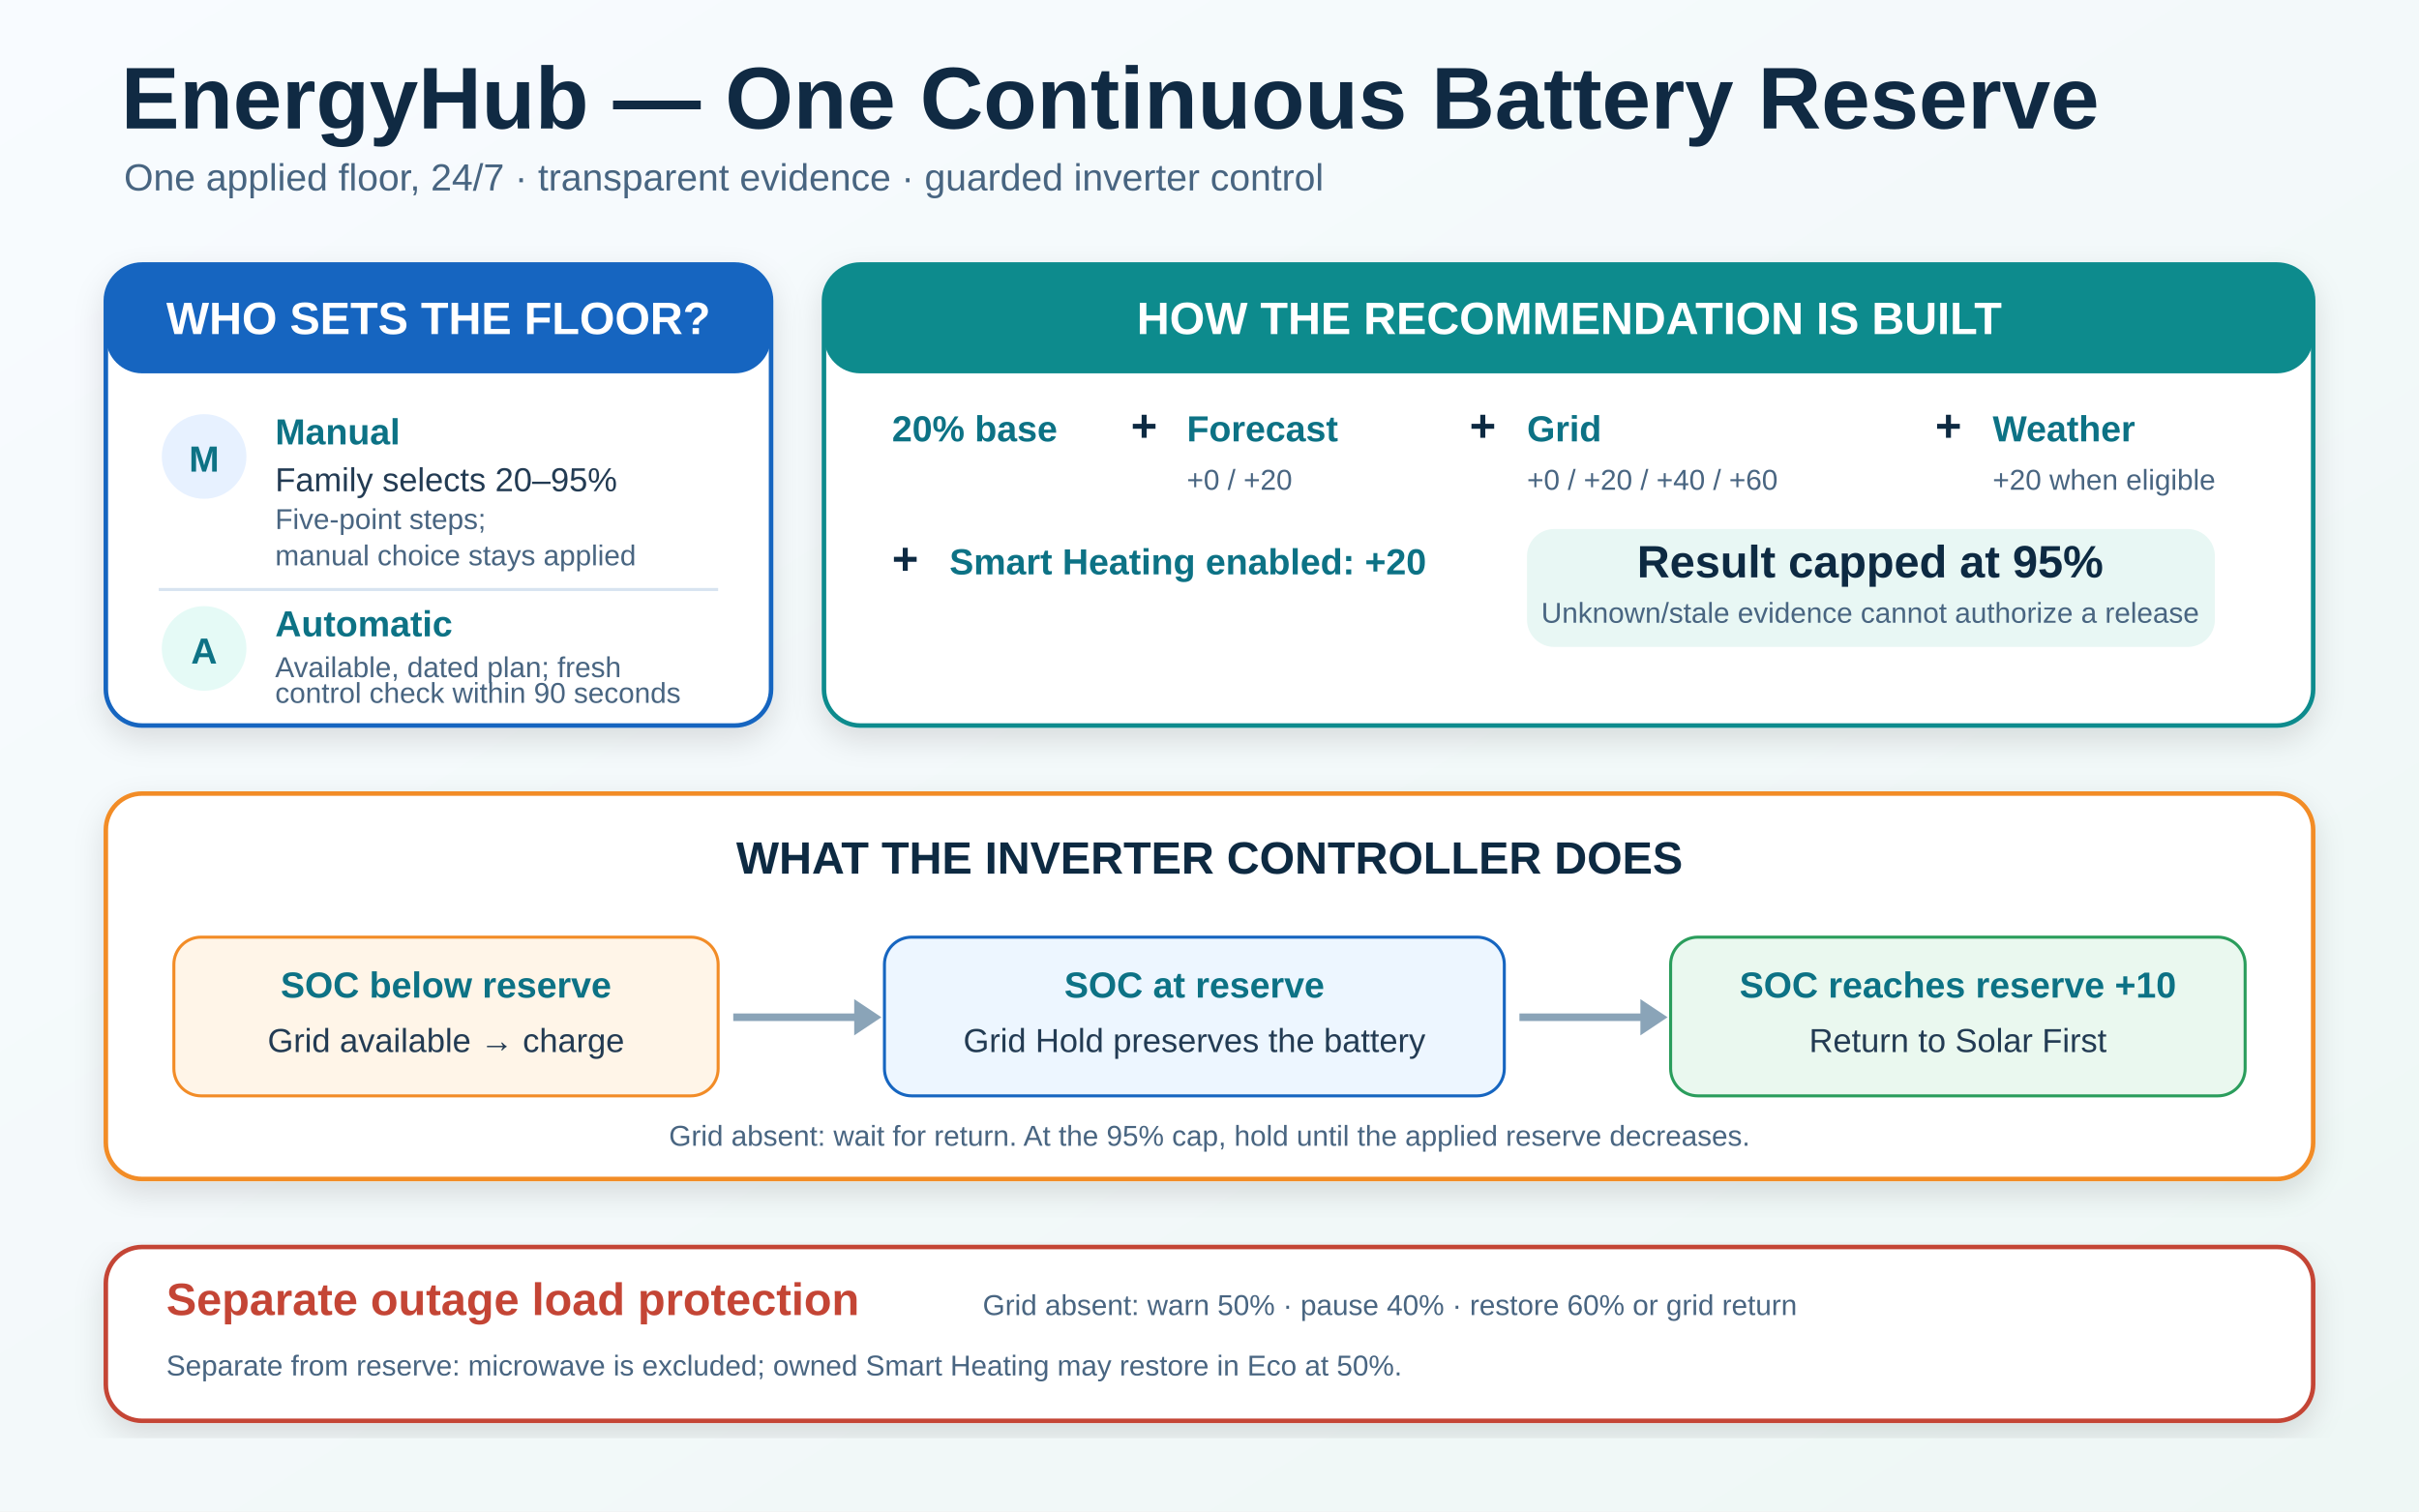
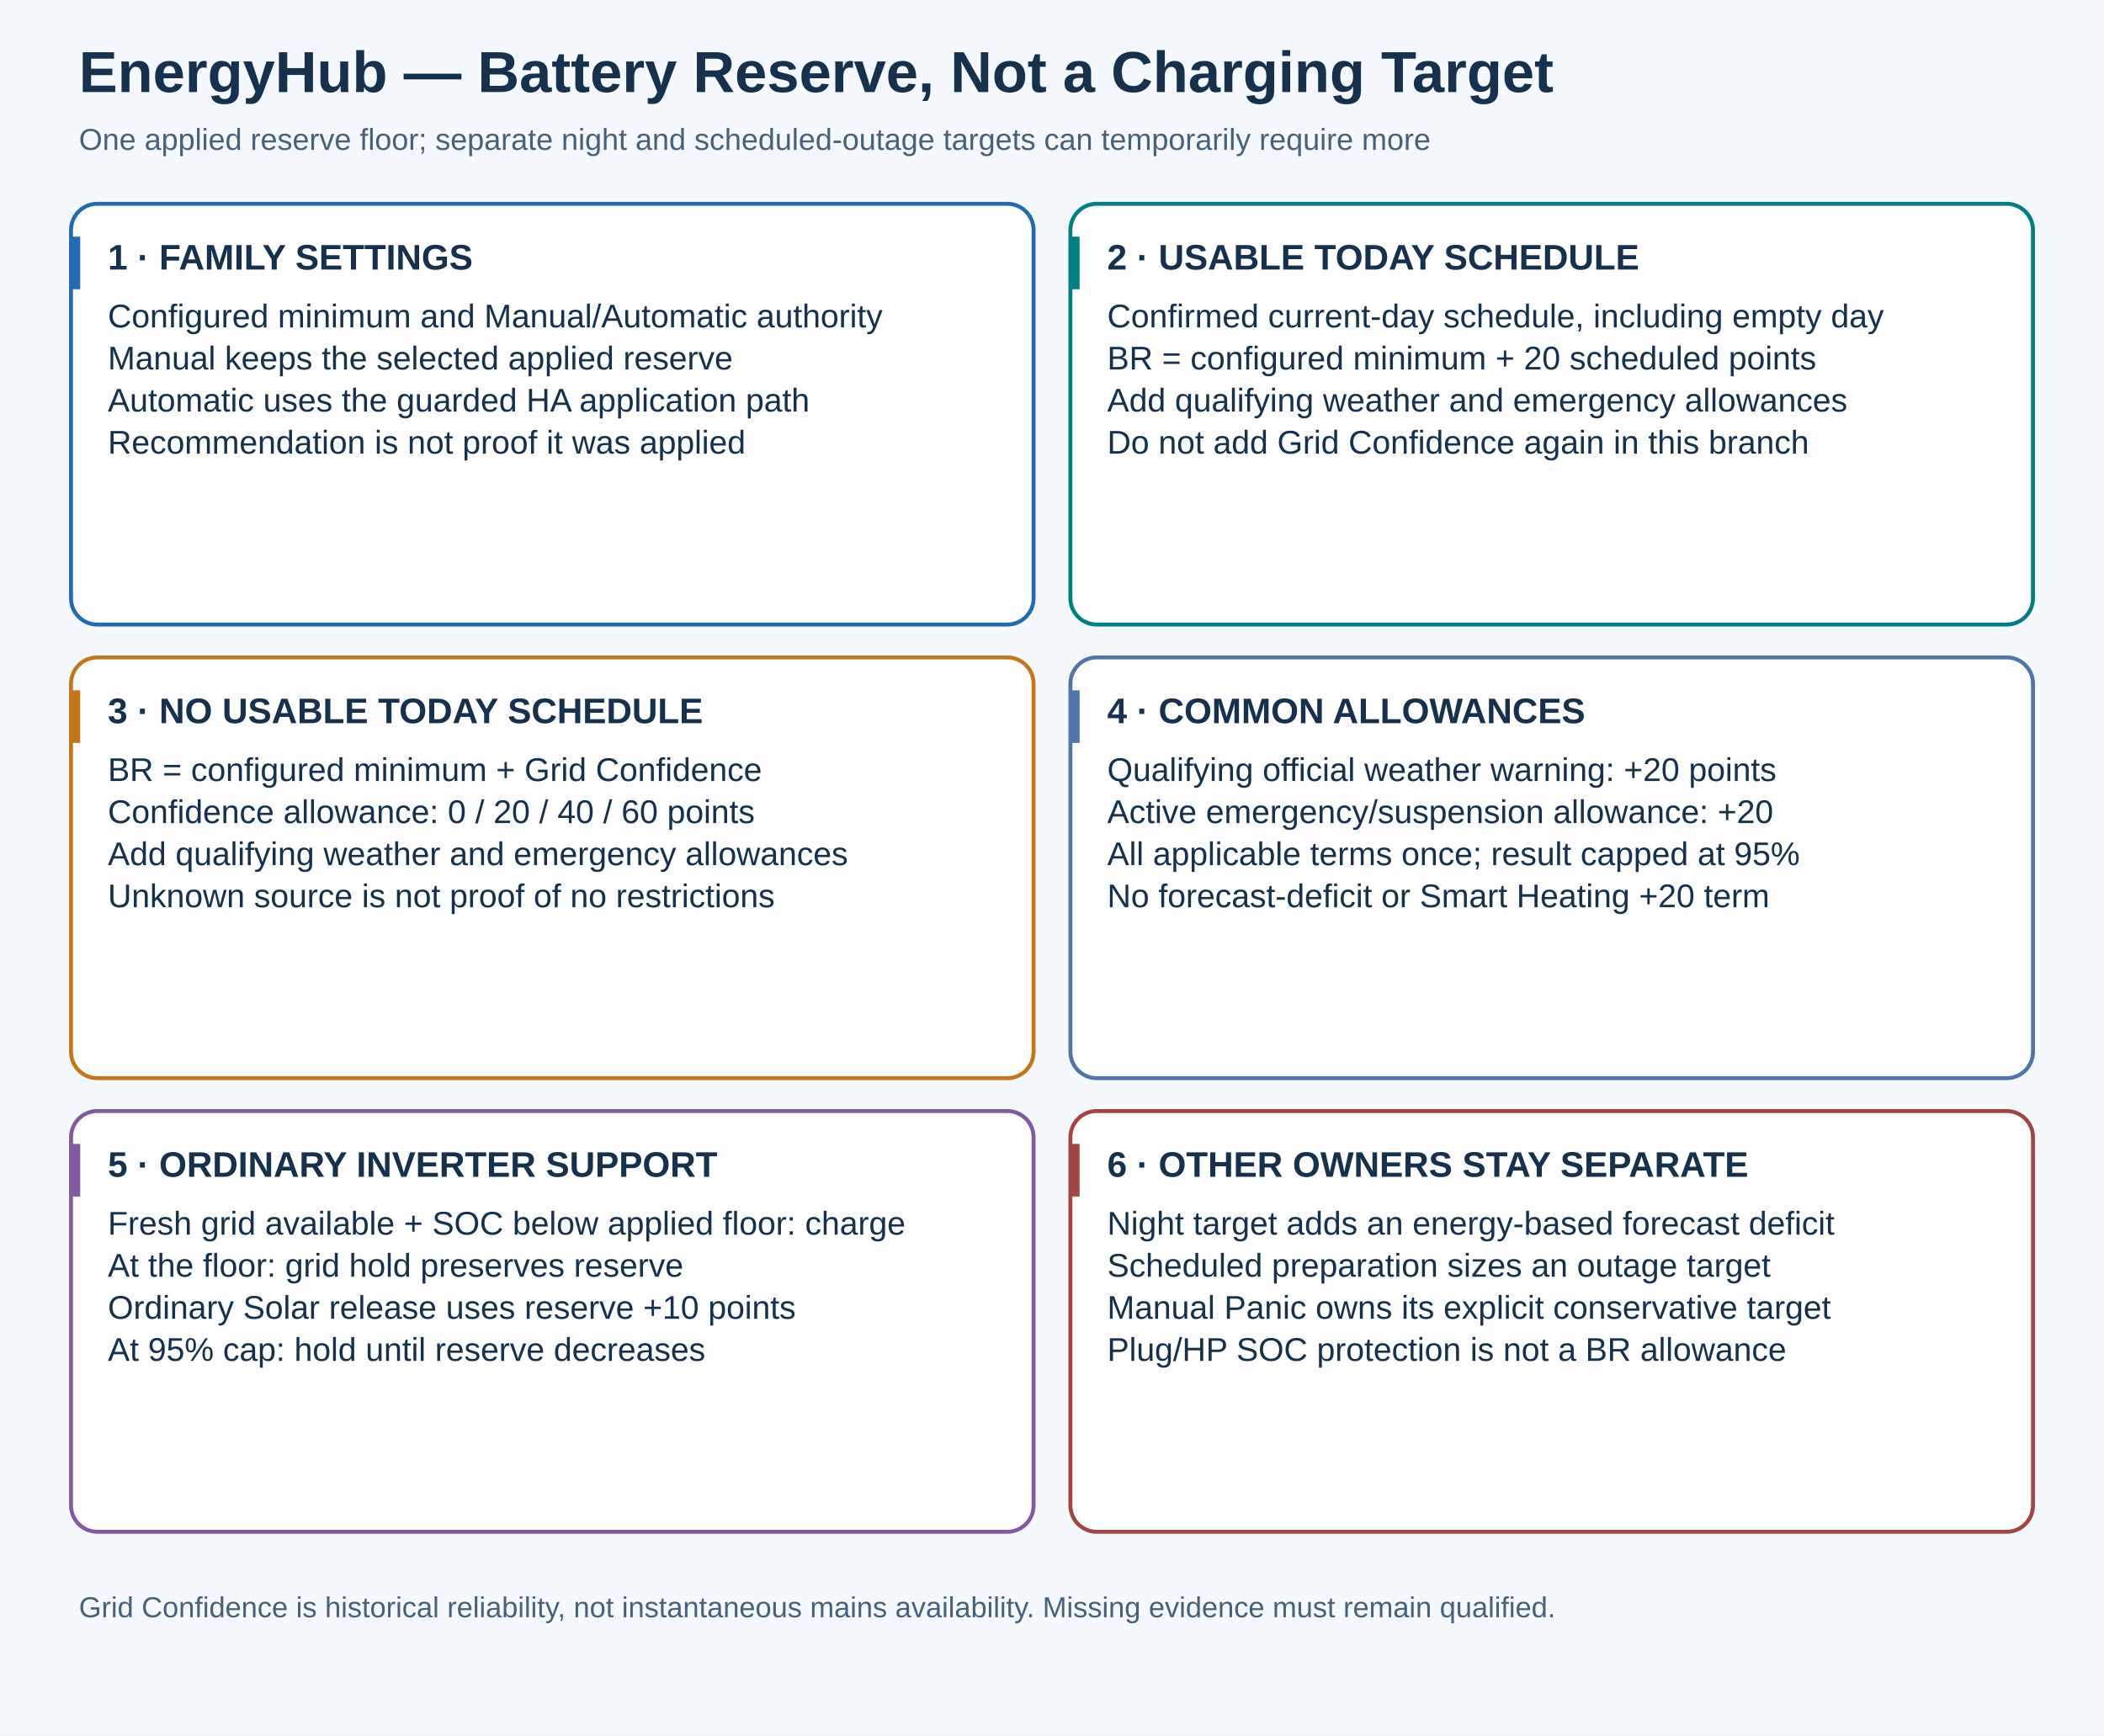
- <svg xmlns="http://www.w3.org/2000/svg" width="1600" height="1000" viewBox="0 0 1600 1000">
-   <defs>
-     <linearGradient id="bg" x1="0" y1="0" x2="1" y2="1">
-       <stop offset="0" stop-color="#f8fbff" />
-       <stop offset="1" stop-color="#eef7f5" />
-     </linearGradient>
-     <filter id="shadow">
-       <feDropShadow dx="0" dy="8" stdDeviation="10" flood-opacity="0.12" />
-     </filter>
-     <style>
-       .title{font:700 58px 'Segoe UI',Arial,sans-serif;fill:#102a43}.sub{font:400 25px 'Segoe UI',Arial,sans-serif;fill:#486581}
-       .h{font:700 30px 'Segoe UI',Arial,sans-serif;fill:#102a43}.k{font:700 24px 'Segoe UI',Arial,sans-serif;fill:#0b7285}
-       .b{font:400 22px 'Segoe UI',Arial,sans-serif;fill:#243b53}.small{font:400 19px 'Segoe UI',Arial,sans-serif;fill:#486581}
-       .white{fill:#fff}.red{fill:#c44536}
-     </style>
-   </defs>
-   <rect width="1600" height="1000" fill="url(#bg)" />
-   <text x="80" y="85" class="title">EnergyHub — One Continuous Battery Reserve</text>
-   <text x="82" y="126" class="sub">One applied floor, 24/7 · transparent evidence · guarded inverter control</text>
-   <g filter="url(#shadow)">
-     <rect x="70" y="175" rx="24" width="440" height="305" fill="#fff" stroke="#1565c0" stroke-width="3" />
-     <rect x="70" y="175" rx="24" width="440" height="72" fill="#1565c0" />
-     <text x="290" y="221" text-anchor="middle" class="h white">WHO SETS THE FLOOR?</text>
-     <circle cx="135" cy="302" r="28" fill="#e7f1ff" />
-     <text x="135" y="312" text-anchor="middle" class="k">M</text>
-     <text x="182" y="294" class="k">Manual</text>
-     <text x="182" y="325" class="b">Family selects 20–95%</text>
-     <text x="182" y="350" class="small">Five-point steps;</text>
-     <text x="182" y="374" class="small">manual choice stays applied</text>
-     <line x1="105" y1="390" x2="475" y2="390" stroke="#d7e3f0" stroke-width="2" />
-     <circle cx="135" cy="429" r="28" fill="#e5faf6" />
-     <text x="135" y="439" text-anchor="middle" class="k">A</text>
-     <text x="182" y="421" class="k">Automatic</text>
-     <text x="182" y="448" class="small">Available, dated plan; fresh</text>
-     <text x="182" y="465" class="small">control check within 90 seconds</text>
-   </g>
-   <g filter="url(#shadow)">
-     <rect x="545" y="175" rx="24" width="985" height="305" fill="#fff" stroke="#0f8b8d" stroke-width="3" />
-     <rect x="545" y="175" rx="24" width="985" height="72" fill="#0f8b8d" />
-     <text x="1038" y="221" text-anchor="middle" class="h white">HOW THE RECOMMENDATION IS BUILT</text>
-     <text x="590" y="292" class="k">20% base</text>
-     <text x="748" y="292" class="h">+</text>
-     <text x="785" y="292" class="k">Forecast</text>
-     <text x="785" y="324" class="small">+0 / +20</text>
-     <text x="972" y="292" class="h">+</text>
-     <text x="1010" y="292" class="k">Grid</text>
-     <text x="1010" y="324" class="small">+0 / +20 / +40 / +60</text>
-     <text x="1280" y="292" class="h">+</text>
-     <text x="1318" y="292" class="k">Weather</text>
-     <text x="1318" y="324" class="small">+20 when eligible</text>
-     <text x="590" y="380" class="h">+</text>
-     <text x="628" y="380" class="k">Smart Heating enabled: +20</text>
-     <rect x="1010" y="350" rx="18" width="455" height="78" fill="#e8f7f4" />
-     <text x="1237" y="382" text-anchor="middle" class="h">Result capped at 95%</text>
-     <text x="1237" y="412" text-anchor="middle" class="small">Unknown/stale evidence cannot authorize a release</text>
-   </g>
-   <g filter="url(#shadow)">
-     <rect x="70" y="525" rx="24" width="1460" height="255" fill="#fff" stroke="#f28c28" stroke-width="3" />
-     <text x="800" y="578" text-anchor="middle" class="h">WHAT THE INVERTER CONTROLLER DOES</text>
-     <rect x="115" y="620" rx="18" width="360" height="105" fill="#fff5e8" stroke="#f28c28" stroke-width="2" />
-     <text x="295" y="660" text-anchor="middle" class="k">SOC below reserve</text>
-     <text x="295" y="696" text-anchor="middle" class="b">Grid available → charge</text>
-     <path d="M485 673 H575" stroke="#8aa4b8" stroke-width="5" />
-     <path d="M565 661 l18 12 -18 12" fill="#8aa4b8" />
-     <rect x="585" y="620" rx="18" width="410" height="105" fill="#edf6ff" stroke="#1565c0" stroke-width="2" />
-     <text x="790" y="660" text-anchor="middle" class="k">SOC at reserve</text>
-     <text x="790" y="696" text-anchor="middle" class="b">Grid Hold preserves the battery</text>
-     <path d="M1005 673 H1095" stroke="#8aa4b8" stroke-width="5" />
-     <path d="M1085 661 l18 12 -18 12" fill="#8aa4b8" />
-     <rect x="1105" y="620" rx="18" width="380" height="105" fill="#eaf8ef" stroke="#2a9d5b" stroke-width="2" />
-     <text x="1295" y="660" text-anchor="middle" class="k">SOC reaches reserve +10</text>
-     <text x="1295" y="696" text-anchor="middle" class="b">Return to Solar First</text>
-     <text x="800" y="758" text-anchor="middle" class="small">Grid absent: wait for return. At the 95% cap, hold until the applied reserve decreases.</text>
-   </g>
-   <g filter="url(#shadow)">
-     <rect x="70" y="825" rx="24" width="1460" height="115" fill="#fff" stroke="#c44536" stroke-width="3" />
-     <text x="110" y="870" class="h red">Separate outage load protection</text>
-     <text x="650" y="870" class="small">Grid absent: warn 50% · pause 40% · restore 60% or grid return</text>
-     <text x="110" y="910" class="small">Separate from reserve: microwave is excluded; owned Smart Heating may restore in Eco at 50%.</text>
-   </g>
+ <svg xmlns="http://www.w3.org/2000/svg" width="1600" height="1320" viewBox="0 0 1600 1320">
+   <rect width="1600" height="1320" fill="#f5f8fc" />
+   <style>text{font-family:Arial,sans-serif;fill:#17314d}.title{font-size:44px;font-weight:700}.sub{font-size:23px;fill:#48617b}.head{font-size:27px;font-weight:700}.body{font-size:25px}.foot{font-size:22px;fill:#48617b}</style>
+   <text x="60" y="70" class="title">EnergyHub — Battery Reserve, Not a Charging Target</text>
+   <text x="60" y="114" class="sub">One applied reserve floor; separate night and scheduled-outage targets can temporarily require more</text>
+   <rect x="54" y="155" width="732" height="320" rx="20" fill="white" stroke="#236ab0" stroke-width="3" />
+   <rect x="54" y="180" width="7" height="40" fill="#236ab0" />
+   <text x="82" y="205" class="head">1 · FAMILY SETTINGS</text>
+   <text x="82" y="249" class="body">Configured minimum and Manual/Automatic authority</text>
+   <text x="82" y="281" class="body">Manual keeps the selected applied reserve</text>
+   <text x="82" y="313" class="body">Automatic uses the guarded HA application path</text>
+   <text x="82" y="345" class="body">Recommendation is not proof it was applied</text>
+   <rect x="814" y="155" width="732" height="320" rx="20" fill="white" stroke="#007f82" stroke-width="3" />
+   <rect x="814" y="180" width="7" height="40" fill="#007f82" />
+   <text x="842" y="205" class="head">2 · USABLE TODAY SCHEDULE</text>
+   <text x="842" y="249" class="body">Confirmed current-day schedule, including empty day</text>
+   <text x="842" y="281" class="body">BR = configured minimum + 20 scheduled points</text>
+   <text x="842" y="313" class="body">Add qualifying weather and emergency allowances</text>
+   <text x="842" y="345" class="body">Do not add Grid Confidence again in this branch</text>
+   <rect x="54" y="500" width="732" height="320" rx="20" fill="white" stroke="#c27819" stroke-width="3" />
+   <rect x="54" y="525" width="7" height="40" fill="#c27819" />
+   <text x="82" y="550" class="head">3 · NO USABLE TODAY SCHEDULE</text>
+   <text x="82" y="594" class="body">BR = configured minimum + Grid Confidence</text>
+   <text x="82" y="626" class="body">Confidence allowance: 0 / 20 / 40 / 60 points</text>
+   <text x="82" y="658" class="body">Add qualifying weather and emergency allowances</text>
+   <text x="82" y="690" class="body">Unknown source is not proof of no restrictions</text>
+   <rect x="814" y="500" width="732" height="320" rx="20" fill="white" stroke="#5174aa" stroke-width="3" />
+   <rect x="814" y="525" width="7" height="40" fill="#5174aa" />
+   <text x="842" y="550" class="head">4 · COMMON ALLOWANCES</text>
+   <text x="842" y="594" class="body">Qualifying official weather warning: +20 points</text>
+   <text x="842" y="626" class="body">Active emergency/suspension allowance: +20</text>
+   <text x="842" y="658" class="body">All applicable terms once; result capped at 95%</text>
+   <text x="842" y="690" class="body">No forecast-deficit or Smart Heating +20 term</text>
+   <rect x="54" y="845" width="732" height="320" rx="20" fill="white" stroke="#805b9f" stroke-width="3" />
+   <rect x="54" y="870" width="7" height="40" fill="#805b9f" />
+   <text x="82" y="895" class="head">5 · ORDINARY INVERTER SUPPORT</text>
+   <text x="82" y="939" class="body">Fresh grid available + SOC below applied floor: charge</text>
+   <text x="82" y="971" class="body">At the floor: grid hold preserves reserve</text>
+   <text x="82" y="1003" class="body">Ordinary Solar release uses reserve +10 points</text>
+   <text x="82" y="1035" class="body">At 95% cap: hold until reserve decreases</text>
+   <rect x="814" y="845" width="732" height="320" rx="20" fill="white" stroke="#a34545" stroke-width="3" />
+   <rect x="814" y="870" width="7" height="40" fill="#a34545" />
+   <text x="842" y="895" class="head">6 · OTHER OWNERS STAY SEPARATE</text>
+   <text x="842" y="939" class="body">Night target adds an energy-based forecast deficit</text>
+   <text x="842" y="971" class="body">Scheduled preparation sizes an outage target</text>
+   <text x="842" y="1003" class="body">Manual Panic owns its explicit conservative target</text>
+   <text x="842" y="1035" class="body">Plug/HP SOC protection is not a BR allowance</text>
+   <text x="60" y="1230" class="foot">Grid Confidence is historical reliability, not instantaneous mains availability. Missing evidence must remain qualified.</text>
</svg>
